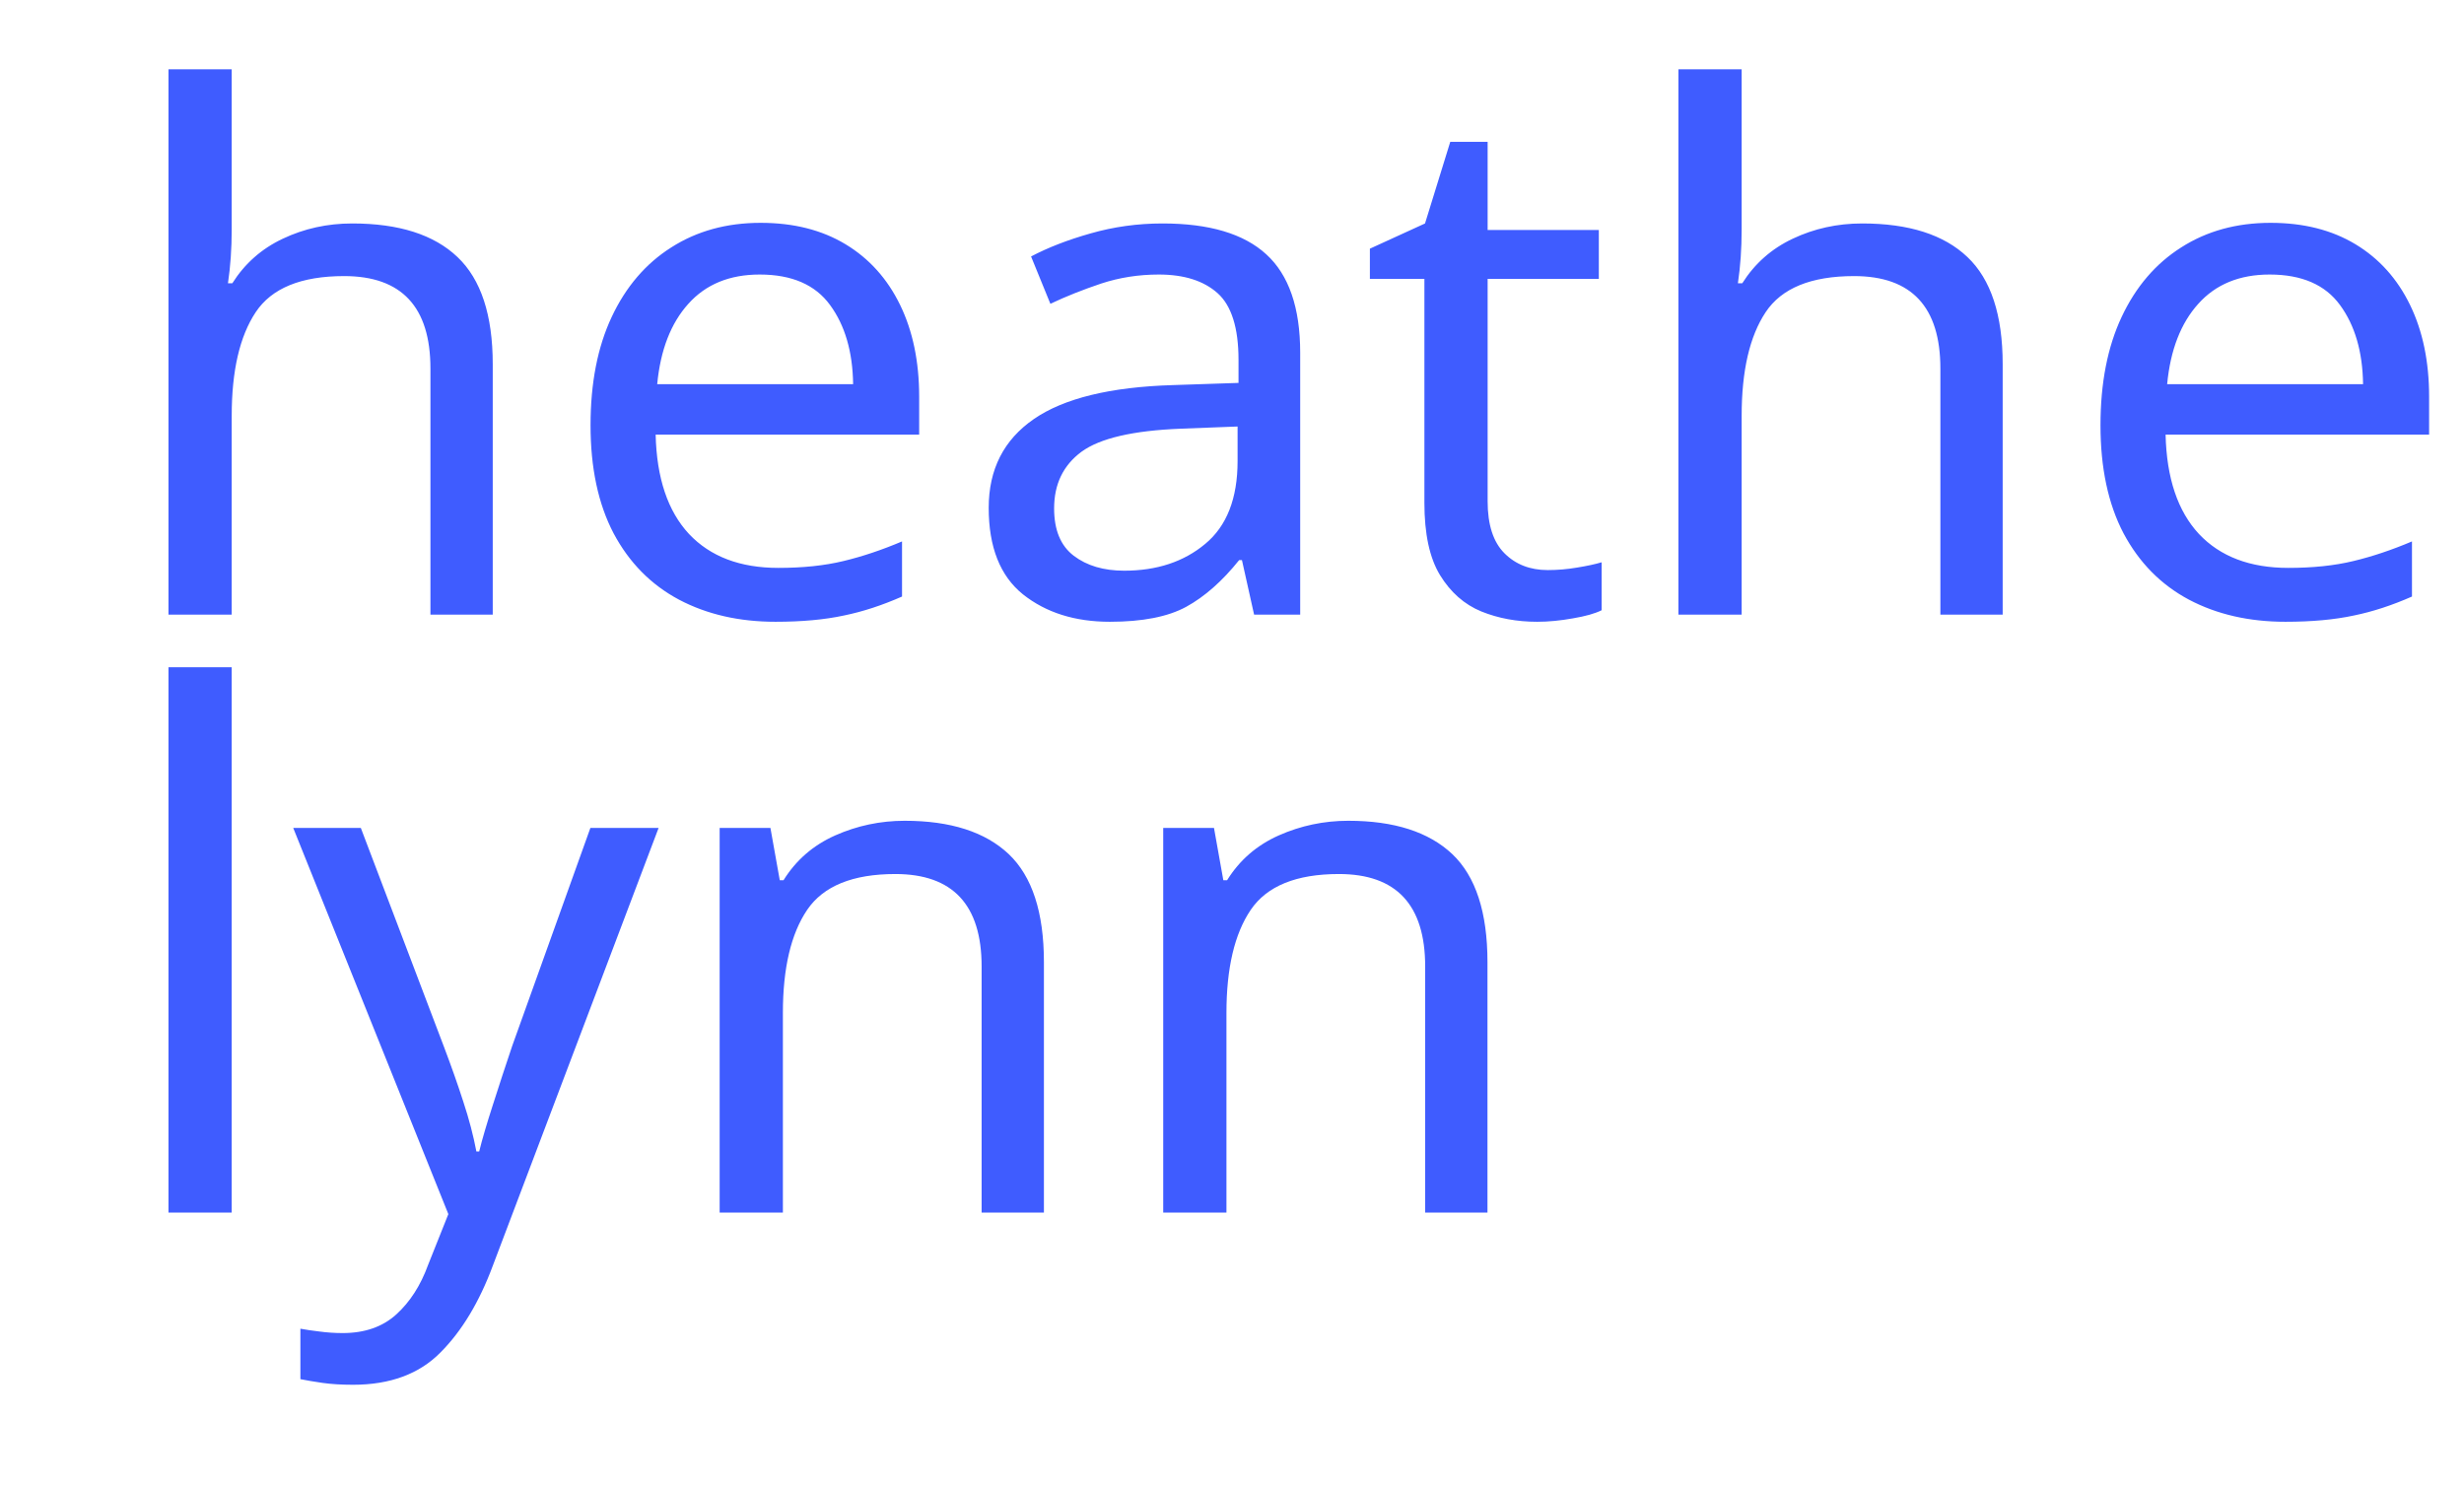
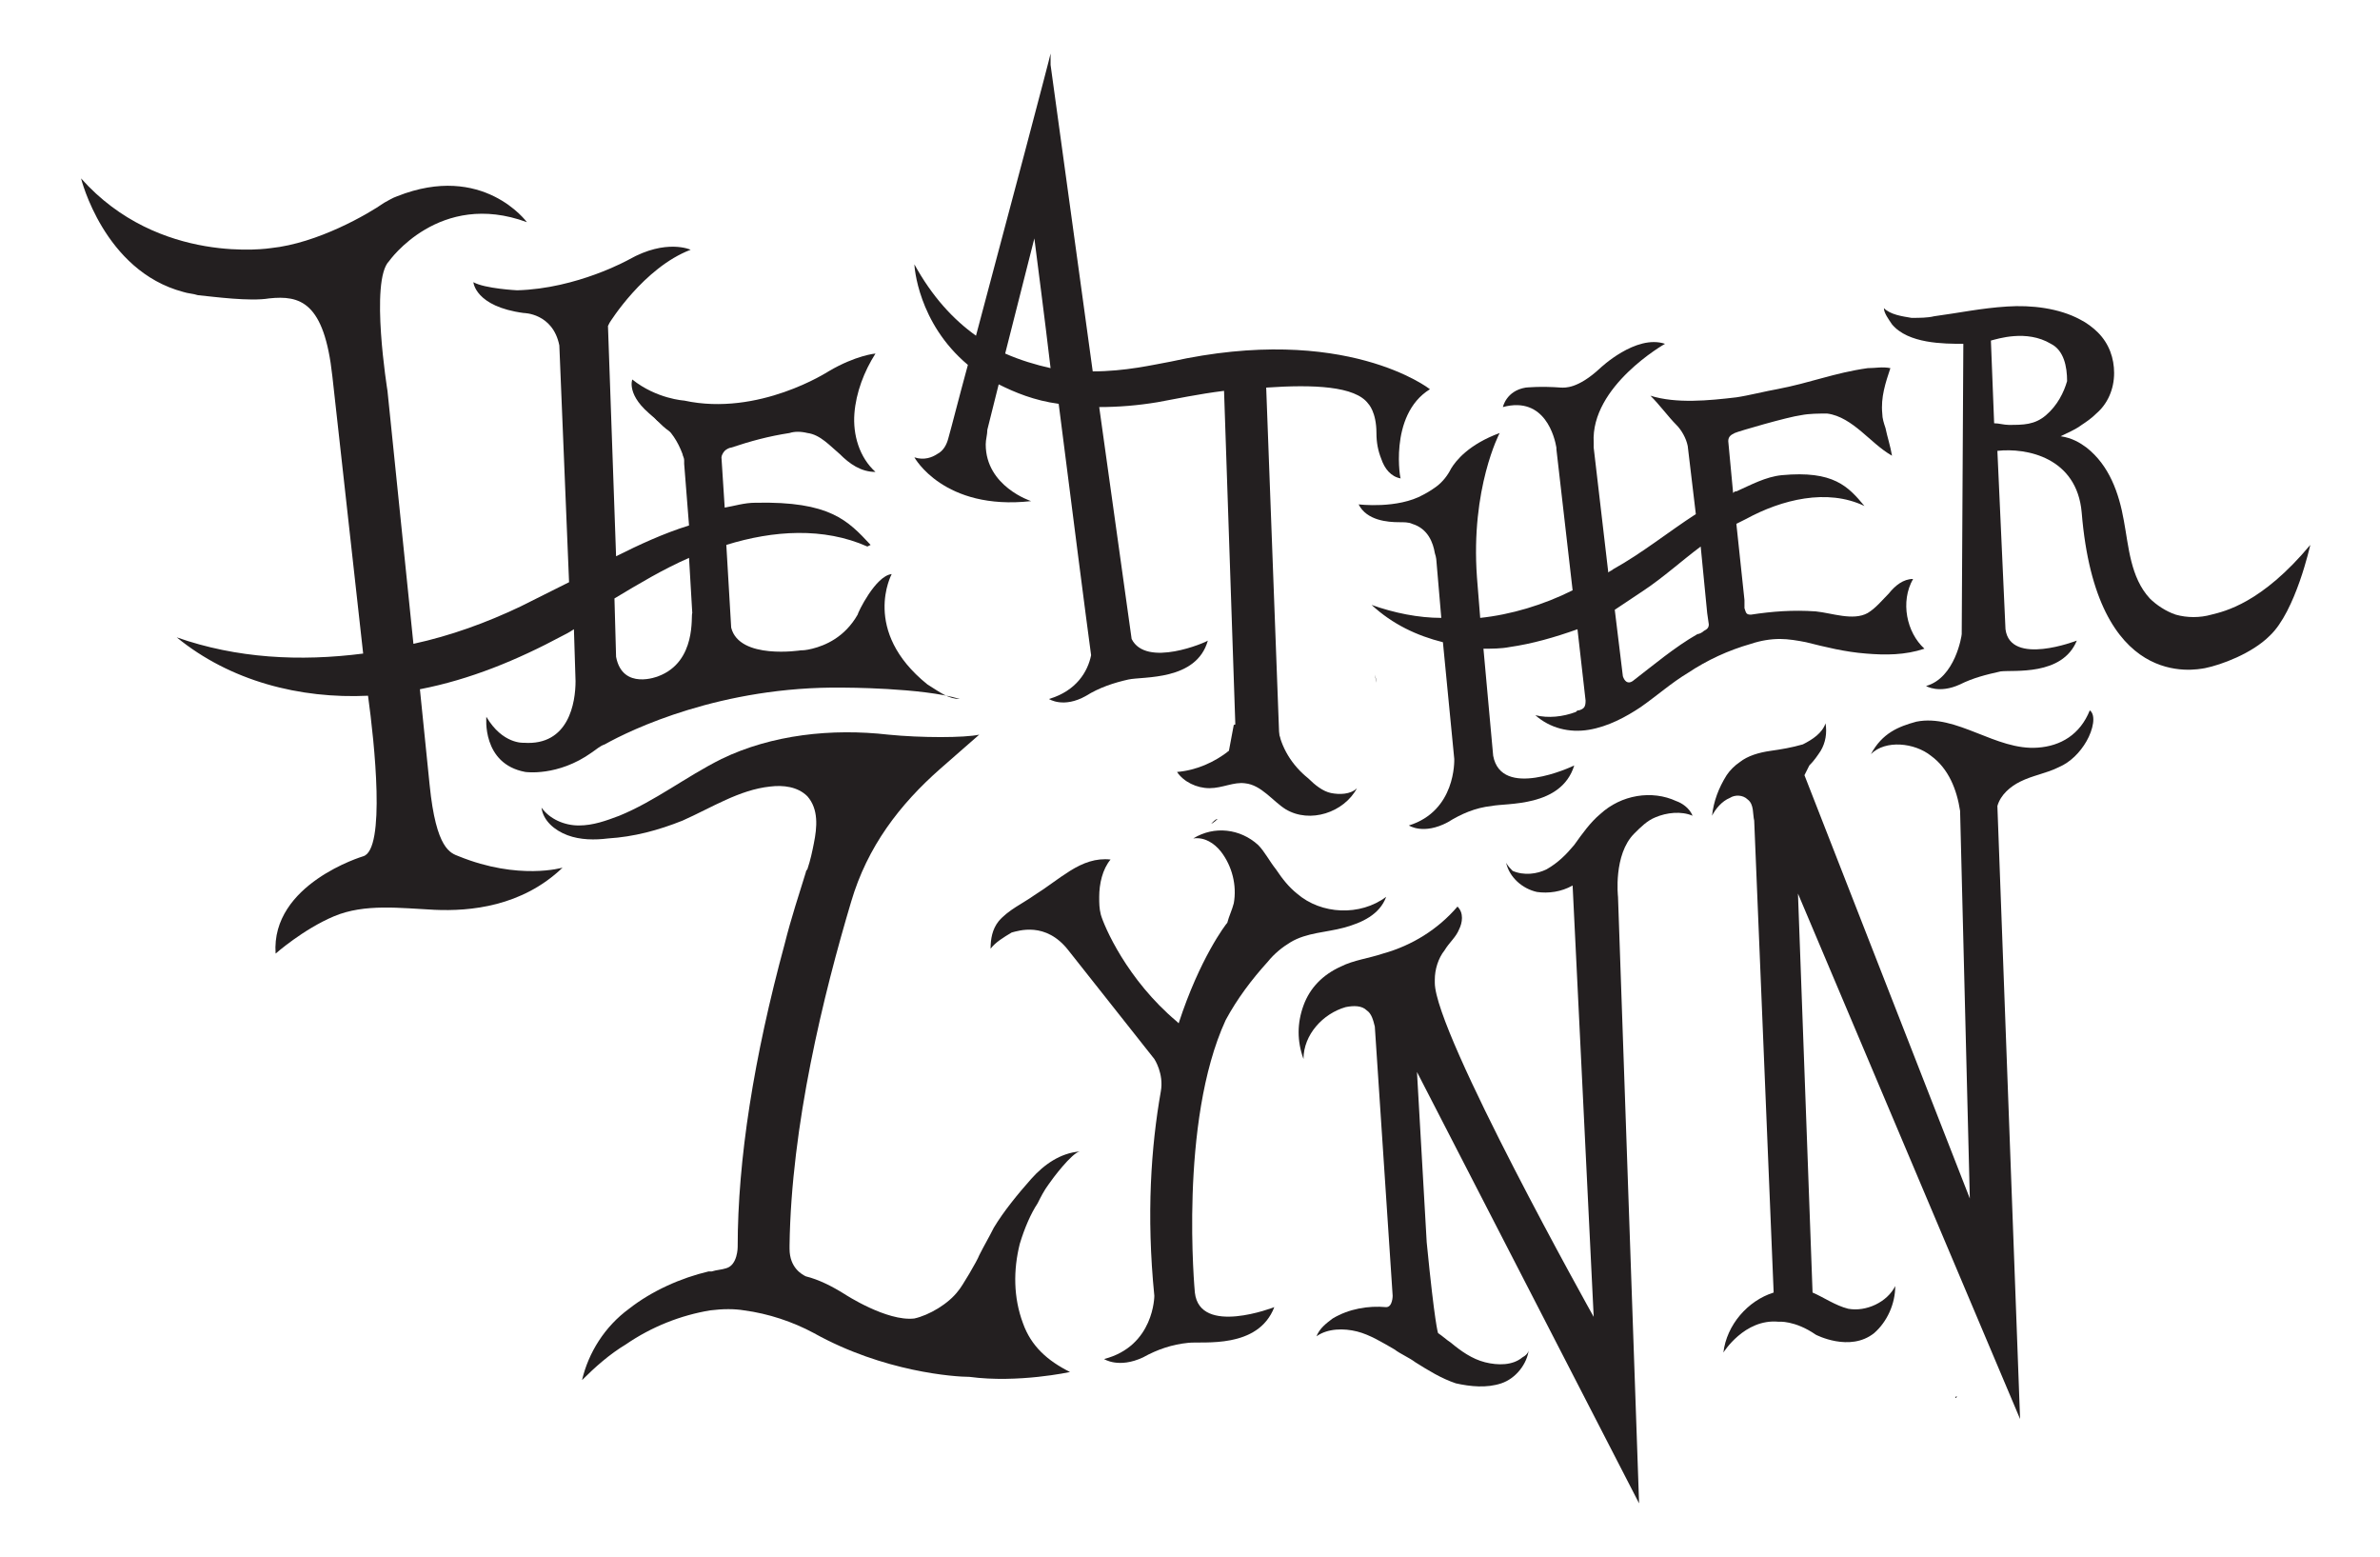
- <svg xmlns="http://www.w3.org/2000/svg" version="1.1" id="Layer_1" x="0px" y="0px" viewBox="0 0 123.6 74.5" style="enable-background:new 0 0 123.6 74.5;" xml:space="preserve">
+ <svg xmlns="http://www.w3.org/2000/svg" version="1.1" id="Layer_1" x="0px" y="0px" viewBox="-254.1 356.7 146.8 96" style="enable-background:new -254.1 356.7 146.8 96;" xml:space="preserve">
  <style type="text/css">
- 	.st0{fill:#3F5CFF;}
- 	.st1{font-family:'ACaslonPro-Semibold';}
- 	.st2{font-size:36px;}
+ 	.st0{fill:#231F20;}
</style>
  <g>
-     <text transform="matrix(1 0 0 1 5.3887 30.8363)">
-       <tspan x="0" y="0" class="st0 st1 st2">heather</tspan>
-       <tspan x="0" y="30" class="st0 st1 st2">lynn</tspan>
-     </text>
+     <path class="st0" d="M-202,396.5c-0.4,0.1-0.6,0.1-0.7,0.1C-202.5,396.5-202.3,396.5-202,396.5z" />
+     <path class="st0" d="M-210.1,387.5c0-0.2-0.1-0.4-0.1-0.6" />
+     <path class="st0" d="M-214.3,381c-0.1,0.3,0,0.6,0.1,0.9c0.1,0.3,0.4,0.5,0.6,0.7c0.3,0.3,0.5,0.5,0.8,0.7c0.2,0.1,0.3,0.2,0.5,0.3   " />
+     <path class="st0" d="M-210.2,386.9l-0.1,0c0-0.4-0.1-0.7-0.2-1l0,0c-0.1-0.2-0.1-0.4-0.2-0.6c-0.3-0.7-0.9-1.3-1.5-1.8   c0.1,0,0.2,0.1,0.3,0.2c0.6,0.4,1.1,1,1.4,1.7c0,0.1,0.1,0.2,0.1,0.3l0,0C-210.4,386.1-210.3,386.5-210.2,386.9z" />
+     <path class="st0" d="M-196.9,398.9c-4.1-3.3-2.2-6.8-2.2-6.8c-1,0.1-2.1,2.4-2.1,2.5c-0.8,1.4-2,1.9-2.8,2.1   c-0.4,0.1-0.6,0.1-0.7,0.1c0,0,0,0,0,0s-3.8,0.6-4.3-1.4l-0.3-5.1c2.9-0.9,6-1.1,8.7,0.1l0.2-0.1c-1.4-1.5-2.5-2.7-7.1-2.6   c-0.7,0-1.3,0.2-1.9,0.3l-0.2-3.1l0,0c0-0.1,0.1-0.3,0.2-0.4c0.1-0.1,0.3-0.2,0.4-0.2c1.2-0.4,2.3-0.7,3.6-0.9   c0.3-0.1,0.7-0.1,1.1,0c0.8,0.1,1.4,0.8,2,1.3c0.6,0.6,1.3,1.1,2.2,1.1c-1-0.9-1.4-2.3-1.3-3.6c0.1-1.3,0.6-2.6,1.3-3.7   c0,0-1.2,0.1-2.9,1.1c0,0-4.3,2.8-8.9,1.8c0,0-1.7-0.1-3.2-1.3c0,0-0.4,1,1.3,2.3c0.1,0,0.1,0.1,0.2,0.2c0.1,0.1,0.2,0.1,0.3,0.2   c0.6,0.5,1,1.1,1.3,1.9c0,0.1,0.1,0.2,0.1,0.4l0,0c0,0.1,0,0.2,0,0.2l0.3,3.8c-1.6,0.5-3.1,1.2-4.5,1.9l-0.5-14.2l0.1-0.2   c0,0,2.1-3.4,5-4.5c0,0-1.5-0.7-3.8,0.6c0,0-3.2,1.8-6.9,1.9c0,0-2-0.1-2.7-0.5c0,0,0.1,1.5,3.1,1.9c0,0,1.8,0,2.2,2l0,0l0.6,14.6   c-1,0.5-2,1-3,1.5c-2.1,1-4.3,1.8-6.6,2.3l-1.6-15.6c0,0-1.1-6.8,0.1-8c0,0,3.1-4.4,8.5-2.4c0,0-2.7-3.7-8-1.6   c-0.3,0.1-0.6,0.3-0.8,0.4c-1,0.7-4.1,2.5-7,2.8c0,0-6.9,1.1-11.7-4.3c0,0,1.4,5.7,6.3,7c0.3,0.1,0.6,0.1,0.9,0.2   c1,0.1,3.2,0.4,4.4,0.2c1.9-0.2,3.4,0.2,3.9,4.8l1.9,17.1c-3.9,0.5-7.8,0.3-11.5-1c3.3,2.7,7.6,3.8,11.8,3.6c0,0,0,0,0,0   c0.4,2.9,1.1,9.5-0.3,9.9c0,0-5.7,1.7-5.4,6c0,0,1.7-1.5,3.6-2.3c1.9-0.8,4.1-0.5,6.2-0.4c2.2,0.1,5.4-0.2,7.9-2.6   c0,0-2.7,0.8-6.4-0.7c-0.5-0.2-1.4-0.4-1.8-4.4l-0.6-5.9c3.1-0.6,6-1.8,8.8-3.3c0.2-0.1,0.4-0.2,0.7-0.4l0.1,3.2   c0,1.3-0.4,4-3.2,3.8c0,0-1.3,0.1-2.3-1.6c0,0-0.3,2.9,2.4,3.4c0,0,2,0.3,4.1-1.2c0.3-0.2,0.5-0.4,0.8-0.5   c1.6-0.9,7.2-3.6,14.7-3.5c0,0,4.9,0,7.2,0.7C-195.6,399.8-196.1,399.4-196.9,398.9z M-213.5,398.4c0,0-2.2,0.9-2.6-1.2l-0.1-3.6   c1.5-0.9,3-1.8,4.6-2.5l0.2,3.4l0,0C-211.5,394.6-211.1,397.5-213.5,398.4z" />
+     <path class="st0" d="M-165.9,380.7c0,0-5.2-4.1-16-1.7c-1.1,0.2-2.8,0.6-4.8,0.6l-2.6-18.9l0,0.4l0-1.1c0,0.1-2.7,10.3-4.6,17.4   c-1.4-1-2.7-2.4-3.8-4.4c0,0.1,0.2,3.6,3.3,6.2c-0.6,2.2-1,3.8-1.2,4.5c-0.1,0.4-0.3,0.8-0.7,1c-0.3,0.2-0.8,0.4-1.4,0.2   c0,0,1.8,3.3,7.2,2.7c0,0-2.8-0.9-2.8-3.5c0-0.3,0.1-0.6,0.1-0.9l0.7-2.8c1,0.5,2.2,1,3.7,1.2c0.8,6.3,1.7,13.3,2,15.5l0,0   c-0.2,1-0.9,2.2-2.6,2.7c0,0,0.9,0.6,2.3-0.2c0.8-0.5,1.7-0.8,2.6-1c0.9-0.2,4.2,0.1,4.9-2.4c-0.1,0.1-3.8,1.7-4.7-0.1l0,0l-2-14.3   c1.2,0,2.4-0.1,3.6-0.3c1.1-0.2,2.5-0.5,4.1-0.7l0.7,20.7l0,0c0,0,0.4,0.9-0.5,1.6c-0.1,0.1,3.6-0.5,3.3-0.6   c-0.3,0.1-0.4,0.1-0.1,0c0,0,0.1-0.2,0-0.5l-0.8-21.4c2.9-0.2,5.5-0.1,6.3,1c0,0,0.5,0.5,0.5,1.8c0,0.6,0.1,1.1,0.3,1.6   c0.2,0.6,0.6,1.1,1.2,1.2C-167.7,386.5-168.5,382.3-165.9,380.7z M-192.1,378.5l1.8-7.1c0.2,1.6,0.6,4.6,1,8   C-190.2,379.2-191.2,378.9-192.1,378.5z" />
+     <path class="st0" d="M-210.2,386.9l-0.1,0c0-0.4-0.1-0.7-0.2-1l0,0l0-0.1C-210.4,386.1-210.3,386.5-210.2,386.9z" />
+     <path class="st0" d="M-136.1,392.4c-0.6,0-1.1,0.4-1.5,0.9c-0.4,0.4-0.8,0.9-1.3,1.2c-0.9,0.5-2.2,0-3.2-0.1c-1.4-0.1-2.7,0-4,0.2   l0,0c-0.3,0-0.3-0.1-0.4-0.4l0,0c0-0.1,0-0.1,0-0.2l0-0.1l0-0.1l0-0.1l-0.5-4.7c0.2-0.1,0.4-0.2,0.6-0.3c2.2-1.2,5-1.9,7.3-0.8   c-1-1.2-1.9-2.2-5.1-1.9c-1,0.1-1.9,0.6-2.8,1c-0.1,0-0.1,0-0.2,0.1l-0.3-3.2l0,0c0-0.3,0.2-0.4,0.4-0.5c0.2-0.1,3.3-1,4.1-1.1   c0.5-0.1,1.1-0.1,1.6-0.1c0.8,0.1,1.5,0.6,2.1,1.1c0.6,0.5,1.2,1.1,1.9,1.5c-0.1-0.6-0.3-1.2-0.4-1.7c-0.1-0.3-0.2-0.6-0.2-0.9   c-0.1-1,0.2-1.9,0.5-2.8c-0.5-0.1-0.9,0-1.4,0c-2.1,0.3-3.5,0.9-5.6,1.3c-0.6,0.1-1.8,0.4-2.5,0.5c-1.7,0.2-3.7,0.4-5.3-0.1   c0.6,0.6,1.1,1.3,1.6,1.8c0.3,0.3,0.6,0.8,0.7,1.3l0.5,4.2c-1.7,1.1-3.3,2.4-5.1,3.4c-0.1,0.1-0.2,0.1-0.3,0.2l-0.9-7.7l0,0l0-0.1   l0-0.2c-0.2-3.5,4.4-6.1,4.4-6.1c-1.8-0.6-4,1.5-4,1.5c-1.4,1.3-2.2,1.2-2.4,1.2c-1.3-0.1-2.2,0-2.2,0c-1.2,0.2-1.4,1.2-1.4,1.2   c2.6-0.7,3.2,1.9,3.3,2.5l0,0.1l1,8.7c-1.8,0.9-3.8,1.5-5.7,1.7l-0.2-2.5c-0.4-5.5,1.4-8.9,1.4-8.9c-1.9,0.7-2.7,1.7-3,2.2   c-0.2,0.4-0.5,0.8-0.9,1.1c-0.4,0.3-0.8,0.5-0.8,0.5c-1.6,0.9-4,0.6-4,0.6c0.5,1,1.8,1.1,2.5,1.1c0.3,0,0.6,0,0.8,0.1   c1,0.3,1.3,1.2,1.4,1.8l0,0c0.1,0.3,0.1,0.5,0.1,0.5l0,0l0.3,3.5c-1.4,0-2.9-0.3-4.3-0.8c1.3,1.2,2.8,1.9,4.4,2.3l0.7,7.2l0,0   c0,0.1,0.1,3.2-2.8,4.1c0,0,0.9,0.6,2.4-0.2c0.8-0.5,1.7-0.9,2.7-1c0.9-0.2,4.3,0.1,5.1-2.5c-0.2,0.1-4.5,2.1-5-0.6l-0.6-6.6   c0.5,0,1.1,0,1.6-0.1c1.4-0.2,2.8-0.6,4.2-1.1l0.5,4.4l0,0c0,0.4-0.1,0.5-0.4,0.6c-0.1,0-0.1,0-0.2,0.1c-0.8,0.3-1.7,0.4-2.5,0.2   c0.9,0.8,2.1,1.1,3.3,0.9c1.2-0.2,2.3-0.8,3.2-1.4c1-0.7,1.9-1.5,2.9-2.1c1.2-0.8,2.5-1.4,3.9-1.8c0.6-0.2,1.2-0.3,1.8-0.3   c0.5,0,1.1,0.1,1.6,0.2c1.2,0.3,2.4,0.6,3.7,0.7c1.2,0.1,2.4,0.1,3.6-0.3l0,0C-136.5,395.7-136.9,393.8-136.1,392.4z M-148.7,395.2   c0,0.2-0.1,0.3-0.3,0.4c0,0,0,0,0,0c-0.1,0.1-0.3,0.2-0.4,0.2c-1.4,0.8-2.7,1.9-4,2.9c0,0,0,0,0,0c-0.3,0.2-0.5,0-0.6-0.3   c0,0,0,0,0,0l-0.5-4.1c0.6-0.4,1.2-0.8,1.8-1.2c1.2-0.8,2.3-1.8,3.5-2.7l0.4,4.1L-148.7,395.2L-148.7,395.2z" />
+     <path class="st0" d="M-179,407.2c-0.1,0.1-0.2,0.2-0.4,0.3C-179.2,407.3-179.1,407.2-179,407.2z" />
+     <path class="st0" d="M-169.2,398.8l-0.1-0.5C-169.2,398.6-169.2,398.8-169.2,398.8z" />
+     <path class="st0" d="M-150.2,401.3l0-0.1l0,0C-150.2,401.2-150.2,401.2-150.2,401.3z" />
+     <path class="st0" d="M-117.7,394.6c-0.7,0.2-1.5,0.2-2.2,0c-0.6-0.2-1.2-0.6-1.6-1c-1.2-1.3-1.3-3.2-1.6-4.8   c-0.3-1.7-0.9-3.4-2.3-4.5c-0.4-0.3-0.9-0.6-1.6-0.7c0.4-0.2,0.9-0.4,1.3-0.7c0.3-0.2,0.6-0.4,0.9-0.7c0.7-0.6,1.1-1.5,1.1-2.5   c0-0.9-0.3-1.8-1-2.5c-0.3-0.3-0.7-0.6-1.1-0.8c-1.3-0.7-3-0.9-4.5-0.8c-1.6,0.1-3,0.4-4.5,0.6c-0.4,0.1-0.9,0.1-1.4,0.1   c-0.6-0.1-1.3-0.2-1.7-0.6c0,0.3,0.3,0.7,0.5,1c1,1.2,3.2,1.2,4.4,1.2l-0.1,17.9c0,0.1-0.4,2.7-2.2,3.2c0,0,0.8,0.5,2.1-0.1   c0.8-0.4,1.6-0.6,2.5-0.8c0.8-0.1,3.8,0.3,4.7-1.9c0,0-4.1,1.6-4.4-0.7l0,0l-0.5-11c1.8-0.2,4.9,0.4,5.2,3.8c0.9,11,7,9.7,7.6,9.6   c1-0.2,2.9-0.9,4-2c1.6-1.5,2.5-5.6,2.5-5.6C-114.6,393.9-116.9,394.4-117.7,394.6z M-127.9,382.3c-0.7,0.6-1.4,0.6-2.3,0.6   c-0.3,0-0.6-0.1-0.9-0.1l-0.2-5.1c0.4-0.1,2.2-0.7,3.7,0.2c0.8,0.4,1,1.4,1,2.3C-126.8,380.9-127.2,381.7-127.9,382.3z" />
+     <path class="st0" d="M-191.2,433.4c-0.4,1.6-0.4,3.3,0.2,4.9c0.5,1.4,1.5,2.3,2.9,3c0,0-3.2,0.7-6.2,0.3c-0.9,0-5.3-0.3-9.6-2.7   c-1.3-0.7-2.8-1.2-4.3-1.4c-0.6-0.1-1.3-0.1-2.1,0l0,0c-1.8,0.3-3.6,1-5.2,2.1c-1,0.6-1.9,1.4-2.7,2.2c0.4-1.7,1.4-3.3,2.9-4.4   c1.4-1.1,3.2-1.9,4.9-2.3c0.1,0,0.1,0,0.2,0c0,0,0,0,0,0c0.3-0.1,0.6-0.1,0.9-0.2l0,0c0,0,0,0,0,0c0.7-0.2,0.7-1.3,0.7-1.3   c0-5.4,1-11.7,2.9-18.7c0.4-1.6,0.9-3.1,1.3-4.4c0-0.1,0.1-0.2,0.1-0.2c0.2-0.6,0.3-1.1,0.4-1.6c0.2-1,0.3-2.1-0.4-2.9   c-0.6-0.6-1.5-0.7-2.3-0.6c-1.9,0.2-3.6,1.3-5.4,2.1c-1.5,0.6-3,1-4.6,1.1c-0.8,0.1-1.7,0.1-2.5-0.2c-0.8-0.3-1.5-0.9-1.6-1.7   c0.5,0.7,1.4,1.1,2.3,1.1c0.9,0,1.7-0.3,2.5-0.6c2.2-0.9,4.1-2.4,6.3-3.5c3.1-1.5,6.8-1.9,10.3-1.5c2,0.2,4.7,0.2,5.6,0   c-0.7,0.6-1.7,1.5-2.4,2.1c-2.5,2.2-4.5,4.8-5.5,8.2c-1.7,5.7-3.7,13.8-3.8,21.2c0,0.1,0,0.1,0,0.2c0,1.2,0.8,1.6,1,1.7   c0,0,0,0,0,0c0.8,0.2,1.6,0.6,2.4,1.1c0,0,2.6,1.7,4.3,1.5c0.9-0.2,2.1-0.9,2.7-1.7c0.2-0.2,1.2-1.9,1.3-2.2   c0.3-0.6,0.6-1.1,0.9-1.7c0.6-1,1.5-2.1,2.3-3c0.8-0.9,1.8-1.6,3-1.7c-0.5,0.1-1.7,1.7-1.9,2c-0.3,0.4-0.5,0.8-0.7,1.2   C-190.5,431.5-190.9,432.4-191.2,433.4z" />
+     <path class="st0" d="M-207.4,436.9c-0.3,0.1-0.6,0.1-0.9,0.2C-208.3,437.1-208,437-207.4,436.9L-207.4,436.9z" />
+     <path class="st0" d="M-168.6,412c-0.4,1.1-1.5,1.6-2.6,1.9c-1.1,0.3-2.3,0.3-3.3,0.9c-0.5,0.3-1,0.7-1.4,1.2   c-1,1.1-1.9,2.3-2.6,3.6c0,0,0,0,0,0c-2.9,6.3-1.9,16.8-1.9,16.8c0.3,2.7,4.9,0.9,4.9,0.9c-1,2.6-4.4,2.1-5.3,2.2   c-1,0.1-1.9,0.4-2.8,0.9c-1.5,0.7-2.4,0.1-2.4,0.1c3.1-0.8,3.1-3.9,3.1-3.9c-0.5-5-0.2-9.2,0.4-12.6c0,0,0,0,0,0   c0.2-1.1-0.4-2-0.4-2l-5.3-6.7c-1.4-1.8-3.1-1.2-3.5-1.1c0,0,0,0,0,0s0,0,0,0c-0.5,0.3-1,0.6-1.3,1c0-0.6,0.1-1.2,0.5-1.7   c0.6-0.7,1.5-1.1,2.2-1.6c0.8-0.5,1.4-1,2.2-1.5c0.8-0.5,1.6-0.8,2.5-0.7c-0.5,0.6-0.7,1.5-0.7,2.3c0,0.4,0,0.7,0.1,1.1   c0.2,0.7,1.6,4,4.7,6.6c0,0,0,0,0.1,0.1c1.3-4,2.9-6.1,3-6.2c0,0,0,0,0,0c0.1-0.4,0.3-0.8,0.4-1.2c0.2-1.1-0.1-2.3-0.8-3.2   c-0.4-0.5-1-0.9-1.7-0.8c1.3-0.8,2.9-0.6,4,0.4c0.4,0.4,0.7,1,1.1,1.5c0.4,0.6,0.8,1.1,1.3,1.5C-172.6,413.1-170.2,413.2-168.6,412   z" />
+     <path class="st0" d="M-149.7,407c-0.7-0.3-1.6-0.2-2.3,0.1c-0.5,0.2-0.9,0.6-1.3,1c-1.3,1.3-1,3.9-1,3.9l1.3,37.4l-13.7-26.6   l0.6,10.5c0.5,5.1,0.7,5.6,0.7,5.6c0,0,0,0,0,0c0.3,0.2,0.5,0.4,0.8,0.6c0.6,0.5,1.3,1,2.1,1.2c0.8,0.2,1.7,0.2,2.3-0.3   c0.2-0.1,0.4-0.3,0.4-0.5l0,0c-0.1,0.9-0.8,1.8-1.7,2.1c-0.9,0.3-1.9,0.2-2.8,0c-0.9-0.3-1.7-0.8-2.5-1.3c-0.4-0.3-0.9-0.5-1.3-0.8   c-0.7-0.4-1.5-0.9-2.3-1.1c-0.8-0.2-1.8-0.2-2.5,0.3c0.2-0.5,0.6-0.8,1-1.1c1-0.6,2.2-0.8,3.3-0.7l0,0c0.4,0,0.4-0.7,0.4-0.7   l-1.1-16.6l0,0c-0.1-0.4-0.2-0.8-0.5-1c-0.3-0.3-0.8-0.3-1.3-0.2c-1.4,0.4-2.6,1.7-2.6,3.2c-0.4-1.1-0.4-2.2,0-3.3   c0.4-1.1,1.2-1.9,2.3-2.4c0.8-0.4,1.7-0.5,2.6-0.8c1.8-0.5,3.4-1.5,4.6-2.9c0.4,0.4,0.3,1,0.1,1.4c-0.2,0.5-0.6,0.8-0.9,1.3   c-0.4,0.5-0.6,1.2-0.6,1.8c0,0.1,0,0.1,0,0.2c0,3.1,9.8,20.6,9.8,20.6l-1.3-26.6c-0.7,0.4-1.5,0.5-2.2,0.4   c-0.9-0.2-1.7-0.9-1.9-1.8l0,0c0.1,0.2,0.3,0.4,0.4,0.5c0.7,0.3,1.5,0.2,2.1-0.1c0.7-0.4,1.2-0.9,1.7-1.5c0.5-0.7,1-1.4,1.6-1.9   c1.3-1.2,3.2-1.5,4.7-0.8C-150.4,406.2-149.9,406.5-149.7,407z" />
+     <path class="st0" d="M-125.4,402.4c-0.4,0.7-1,1.3-1.7,1.6c-0.8,0.4-1.6,0.5-2.4,0.9c-0.6,0.3-1.2,0.8-1.4,1.5l0,0l1.4,37.8   l-13.7-32.4l0.9,24.6c0.7,0.3,1.4,0.8,2.2,1c1.1,0.2,2.4-0.4,2.9-1.4c0,1.1-0.5,2.2-1.3,2.9c-1.5,1.2-3.6,0.1-3.6,0.1   c-1.3-0.9-2.3-0.8-2.3-0.8c-2.1-0.2-3.4,1.9-3.4,1.9c0.2-1.7,1.5-3.2,3.1-3.7l-1.2-29.1c-0.1-0.4,0-1-0.4-1.3   c-0.3-0.3-0.8-0.3-1.1-0.1c-0.5,0.2-0.9,0.7-1.1,1.1c0.1-0.9,0.4-1.7,0.9-2.5c0.2-0.3,0.5-0.6,0.8-0.8c0.5-0.4,1.2-0.6,1.9-0.7   c0.7-0.1,1.3-0.2,2-0.4c0.6-0.3,1.2-0.7,1.4-1.3c0.1,0.6,0,1.2-0.3,1.7c-0.2,0.3-0.4,0.6-0.7,0.9c-0.1,0.2-0.2,0.4-0.3,0.6   l10.2,26.1l-0.6-23.9c-0.2-1.3-0.7-2.6-1.8-3.4c-1-0.8-2.8-1-3.7-0.1c0.7-1.3,1.7-1.7,2.8-2c2.5-0.5,4.9,1.8,7.5,1.6   c1.4-0.1,2.6-0.8,3.2-2.3C-124.8,400.8-125,401.7-125.4,402.4z" />
+     <path class="st0" d="M-133.4,442.8c0,0,0,0.1-0.1,0.1C-133.5,442.9-133.5,442.8-133.4,442.8L-133.4,442.8z" />
+     <path class="st0" d="M-178.3,403c-0.9,0.7-2,1.2-3.2,1.3c0.4,0.6,1.2,1,2,1c0.8,0,1.5-0.4,2.2-0.3c1,0.1,1.7,1.1,2.5,1.6   c1.5,0.9,3.6,0.2,4.4-1.3c-0.4,0.4-1.1,0.4-1.6,0.3s-1-0.5-1.4-0.9c-1-0.8-1.7-1.9-1.9-3.2c-0.7,0.1-1.8-0.4-2.7-0.1L-178.3,403z" />
  </g>
</svg>
